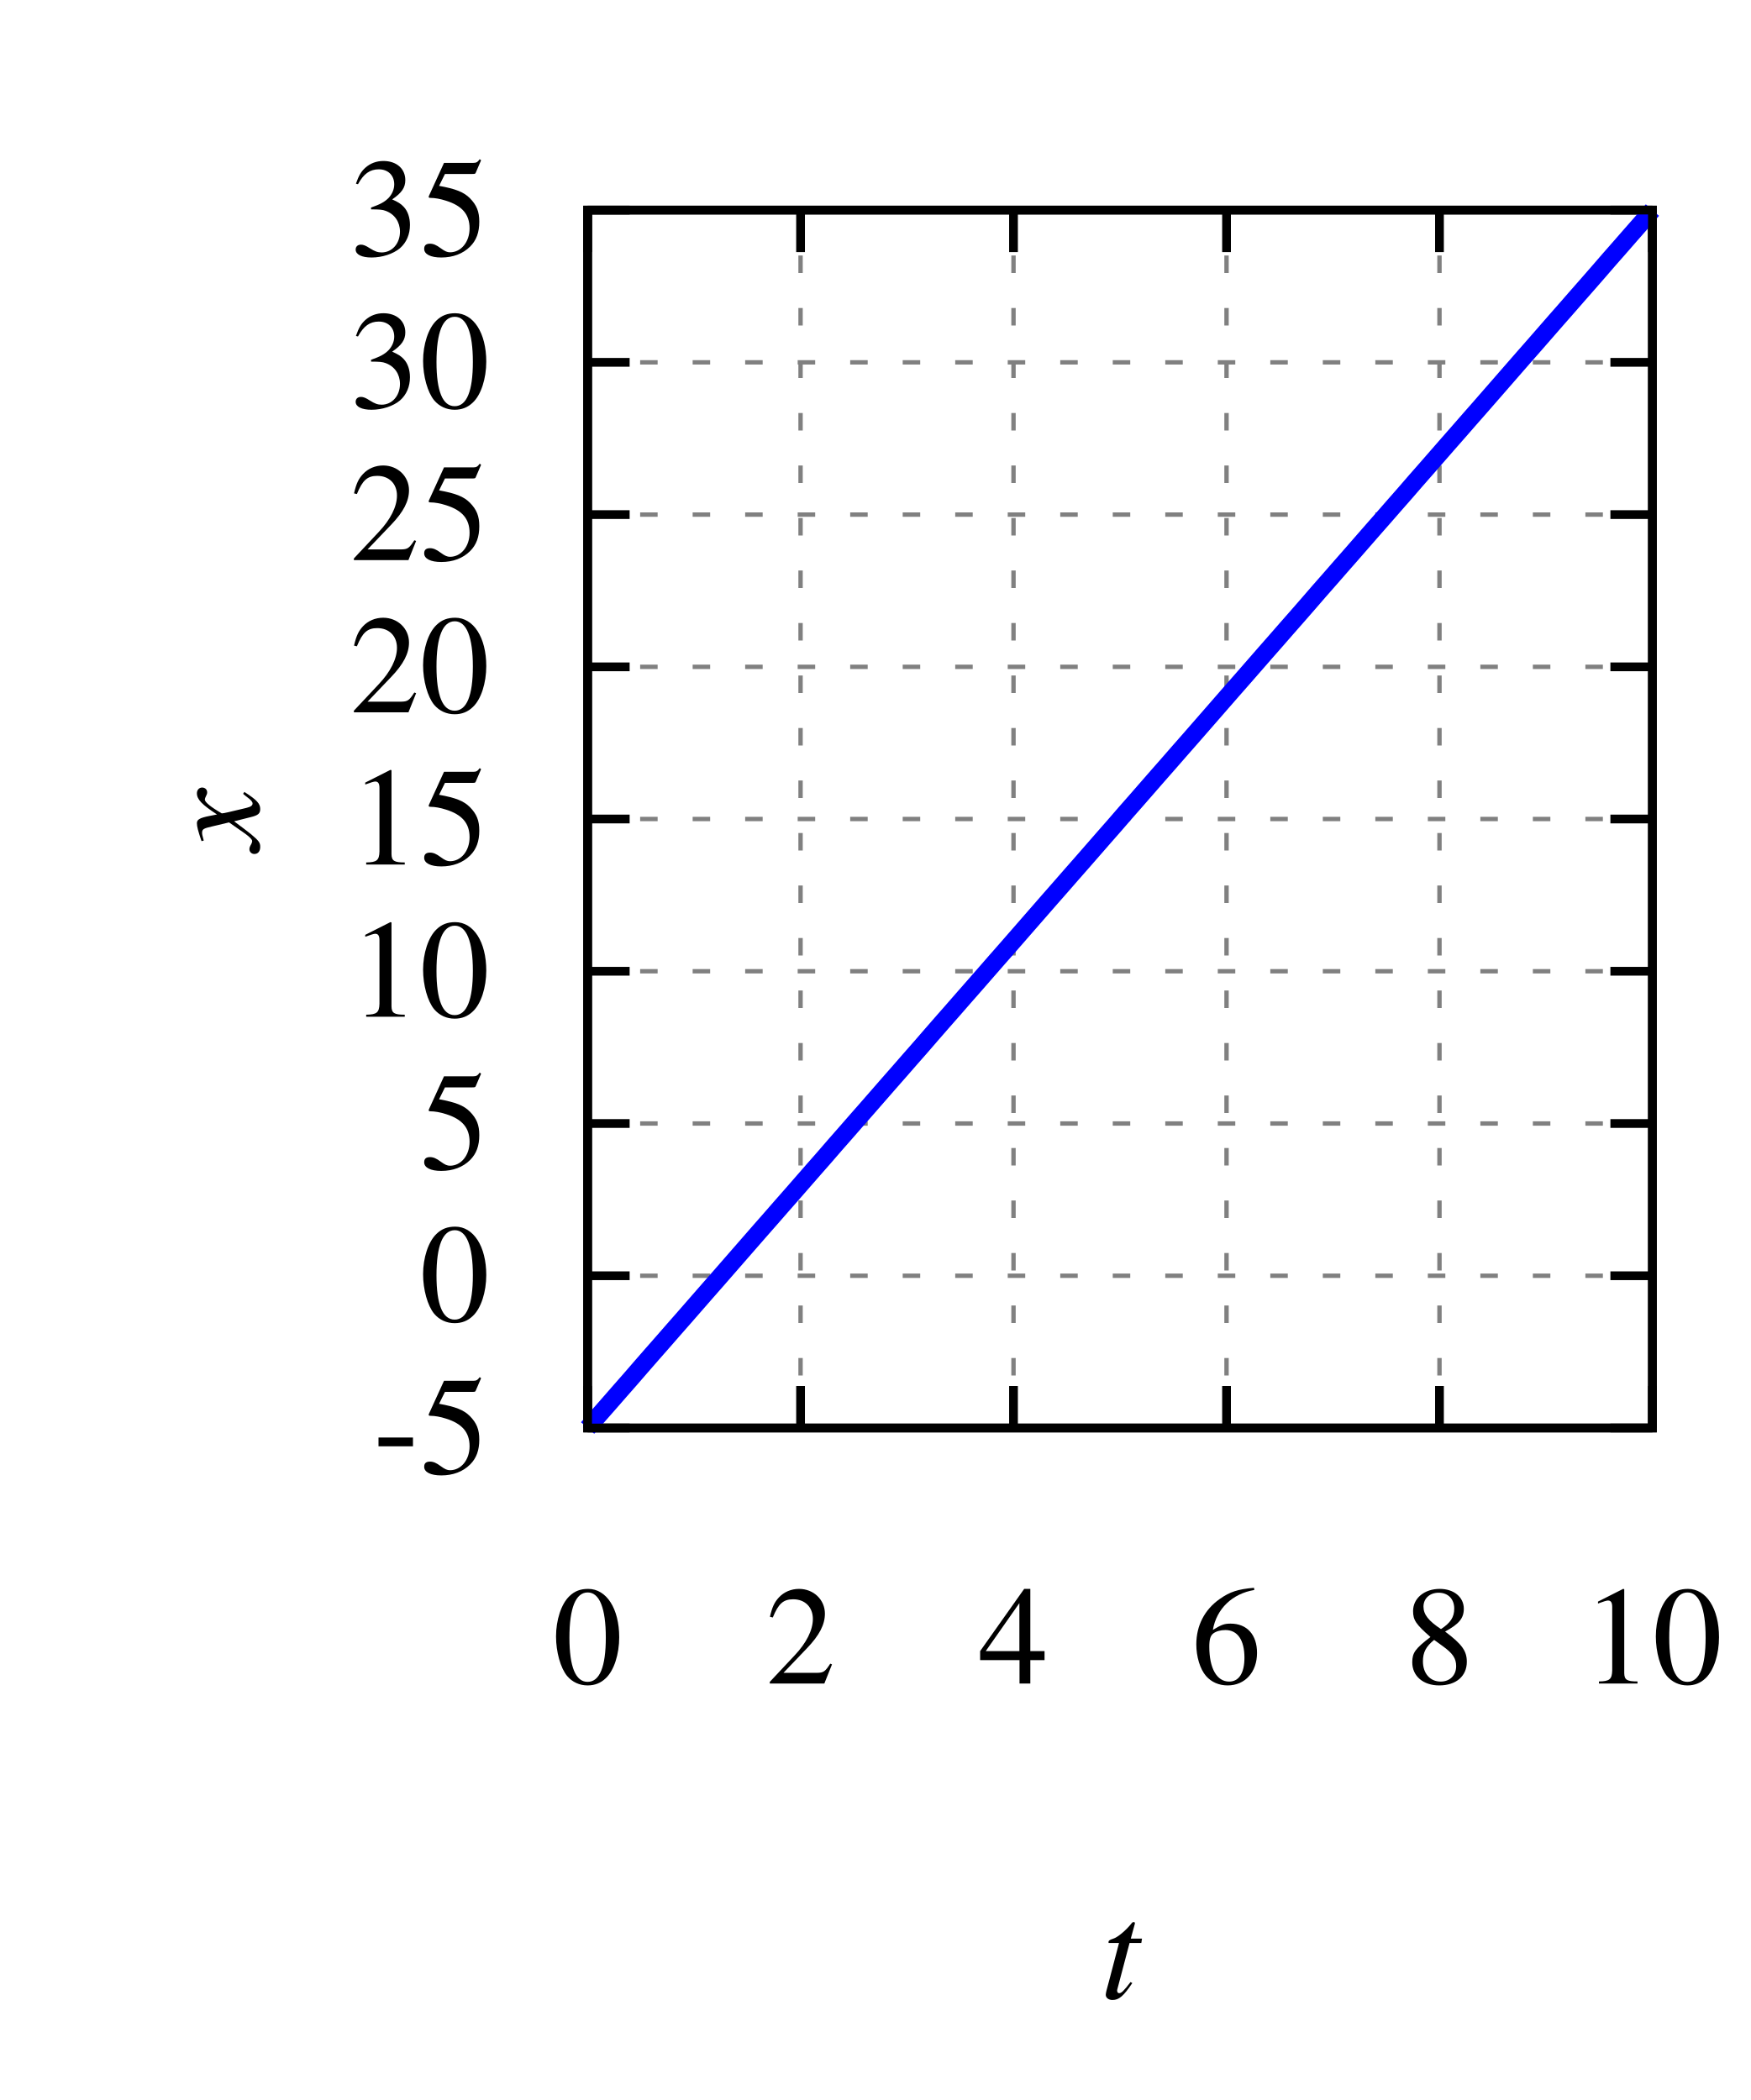
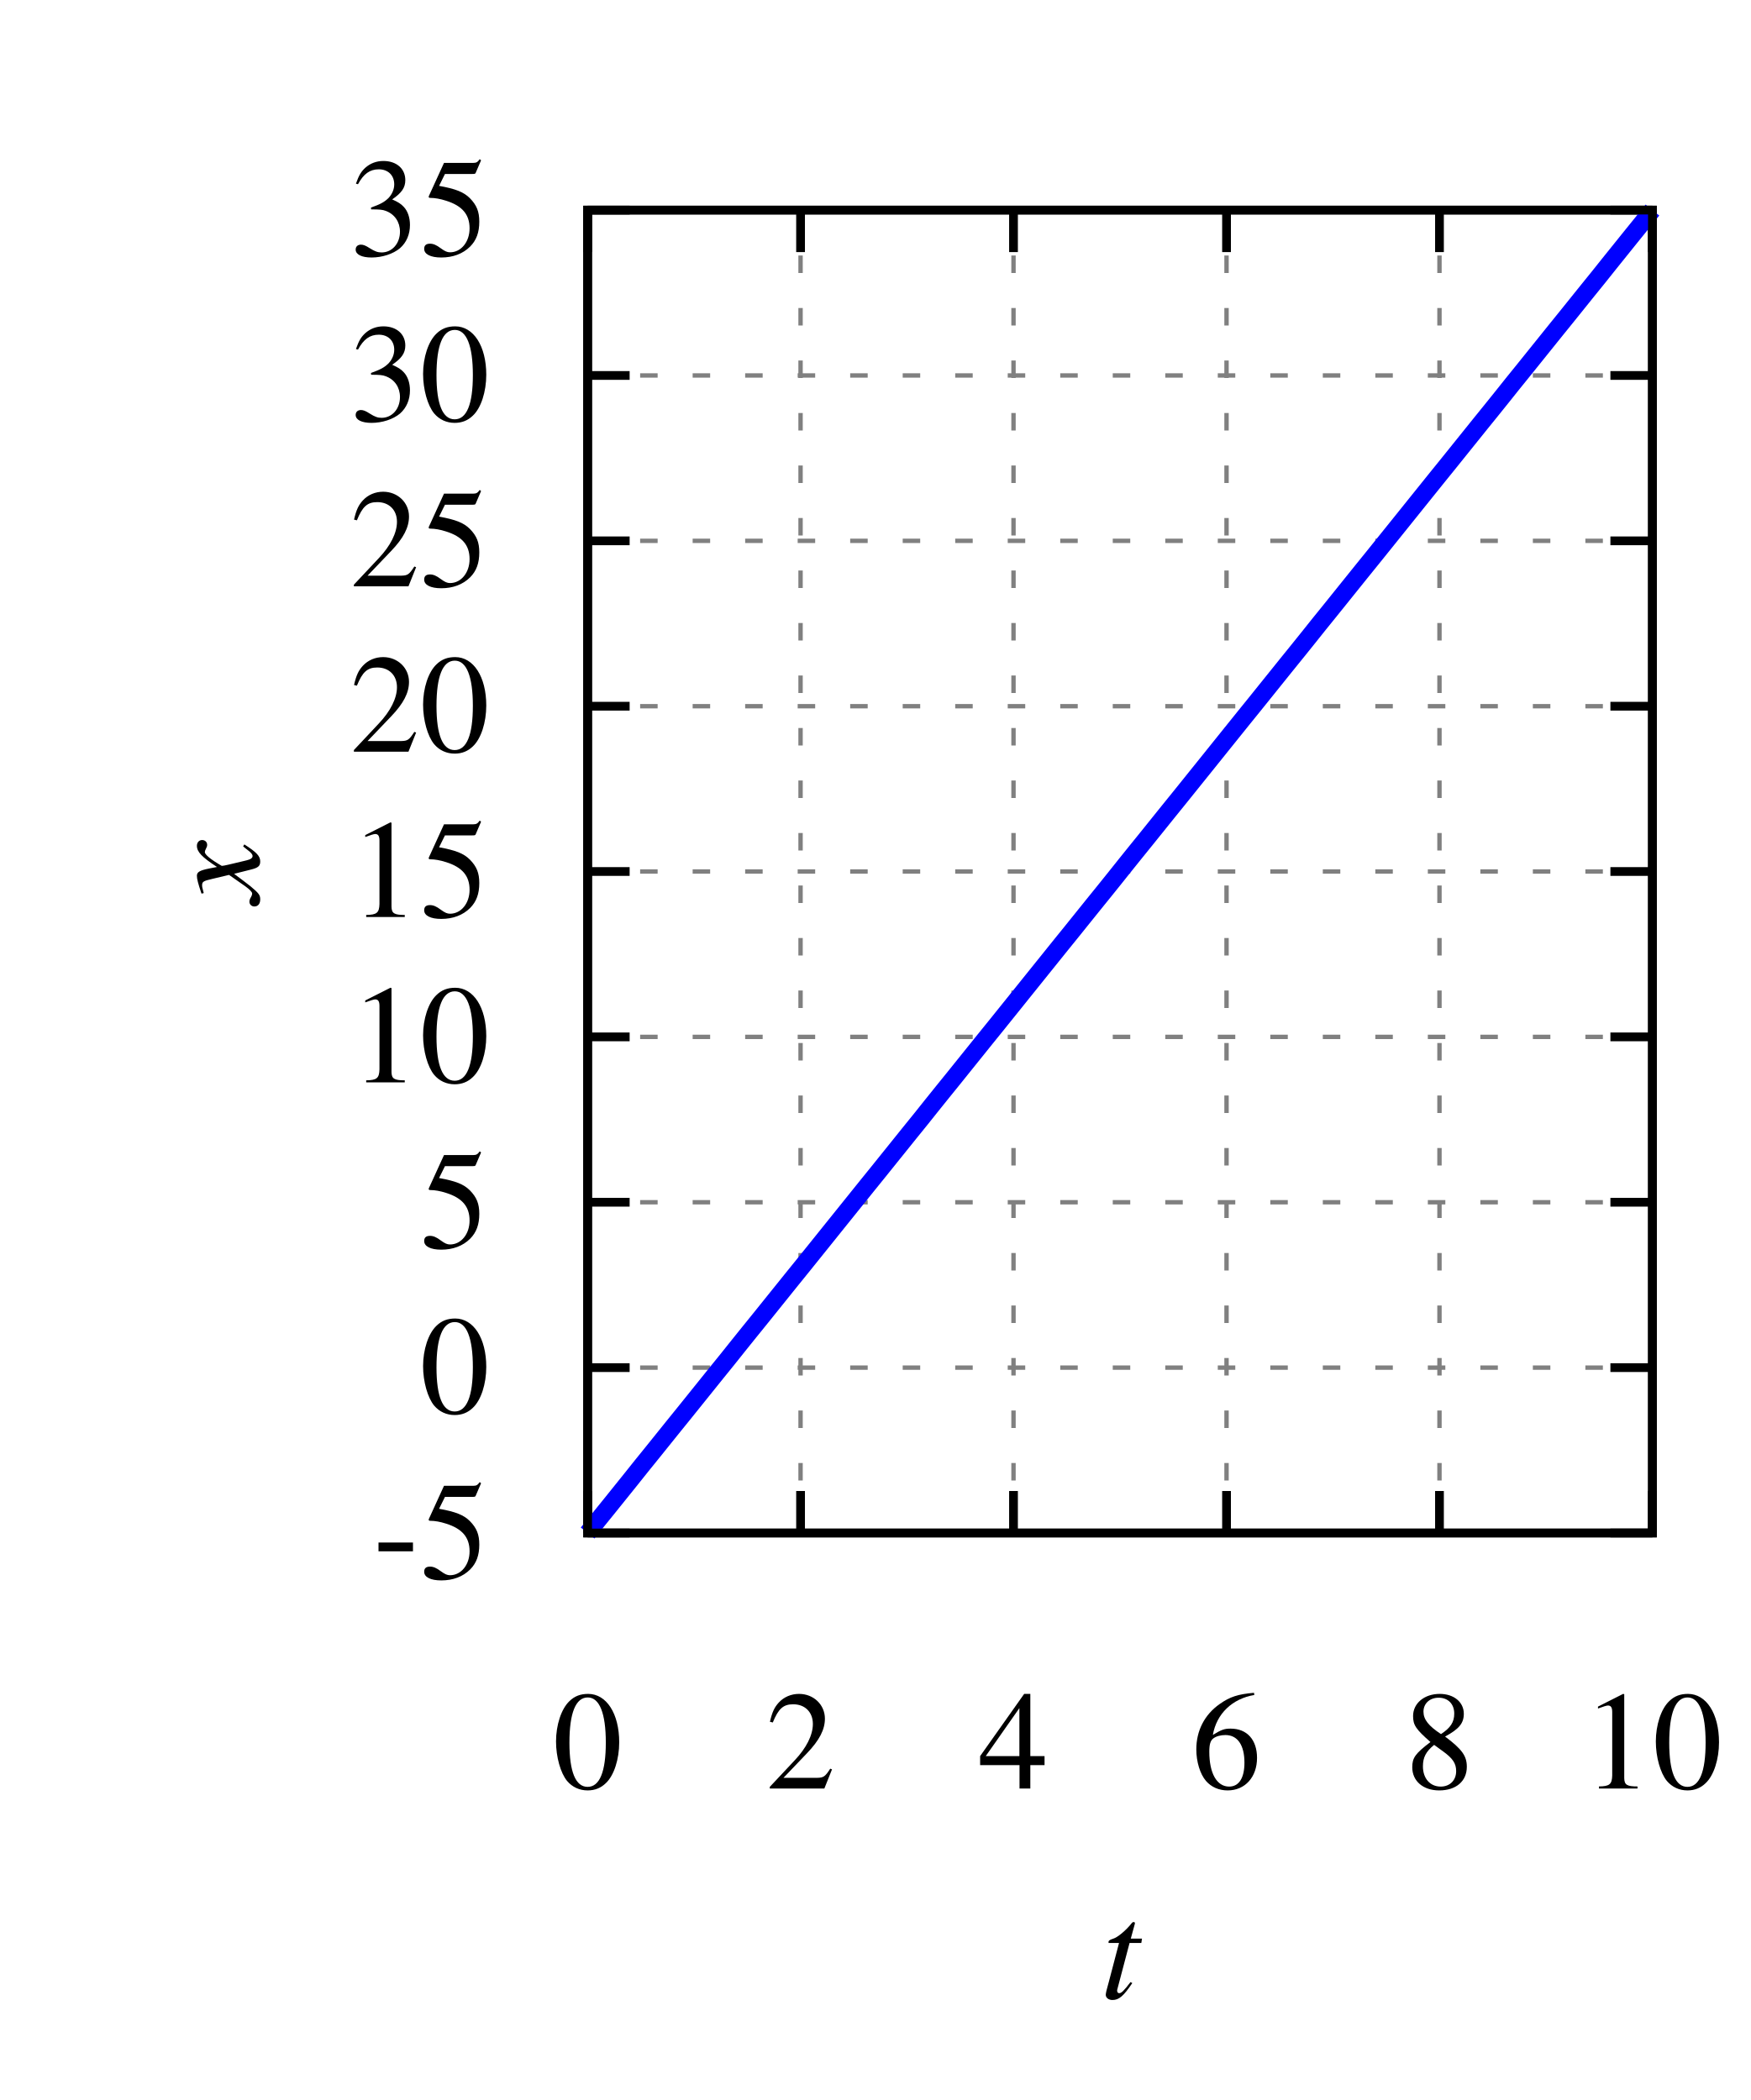
<svg xmlns="http://www.w3.org/2000/svg" xmlns:xlink="http://www.w3.org/1999/xlink" width="200" height="240" viewBox="0 0 200 240">
  <g id="gnuplot_canvas">
    <rect x="0" y="0" width="200" height="240" fill="none" />
    <defs>
      <circle id="gpDot" r="0.5" stroke-width="0.5" stroke="currentColor" />
      <path id="gpPt0" stroke-width="0.167" stroke="currentColor" d="M-1,0 h2 M0,-1 v2" />
      <path id="gpPt1" stroke-width="0.167" stroke="currentColor" d="M-1,-1 L1,1 M1,-1 L-1,1" />
      <path id="gpPt2" stroke-width="0.167" stroke="currentColor" d="M-1,0 L1,0 M0,-1 L0,1 M-1,-1 L1,1 M-1,1 L1,-1" />
      <rect id="gpPt3" stroke-width="0.167" stroke="currentColor" x="-1" y="-1" width="2" height="2" />
      <rect id="gpPt4" stroke-width="0.167" stroke="currentColor" fill="currentColor" x="-1" y="-1" width="2" height="2" />
      <circle id="gpPt5" stroke-width="0.167" stroke="currentColor" cx="0" cy="0" r="1" />
      <use xlink:href="#gpPt5" id="gpPt6" fill="currentColor" stroke="none" />
      <path id="gpPt7" stroke-width="0.167" stroke="currentColor" d="M0,-1.33 L-1.33,0.67 L1.33,0.67 z" />
      <use xlink:href="#gpPt7" id="gpPt8" fill="currentColor" stroke="none" />
      <use xlink:href="#gpPt7" id="gpPt9" stroke="currentColor" transform="rotate(180)" />
      <use xlink:href="#gpPt9" id="gpPt10" fill="currentColor" stroke="none" />
      <use xlink:href="#gpPt3" id="gpPt11" stroke="currentColor" transform="rotate(45)" />
      <use xlink:href="#gpPt11" id="gpPt12" fill="currentColor" stroke="none" />
      <path id="gpPt13" stroke-width="0.167" stroke="currentColor" d="M0,1.330 L1.265,0.411 L0.782,-1.067 L-0.782,-1.076 L-1.265,0.411 z" />
      <use xlink:href="#gpPt13" id="gpPt14" fill="currentColor" stroke="none" />
      <filter id="textbox" filterUnits="objectBoundingBox" x="0" y="0" height="1" width="1">
        <feFlood flood-color="white" flood-opacity="1" result="bgnd" />
        <feComposite in="SourceGraphic" in2="bgnd" operator="atop" />
      </filter>
      <filter id="greybox" filterUnits="objectBoundingBox" x="0" y="0" height="1" width="1">
        <feFlood flood-color="lightgrey" flood-opacity="1" result="grey" />
        <feComposite in="SourceGraphic" in2="grey" operator="atop" />
      </filter>
    </defs>
    <g fill="none" color="white" stroke="currentColor" stroke-width="1.00" stroke-linecap="butt" stroke-linejoin="miter">
</g>
    <g fill="none" color="black" stroke="currentColor" stroke-width="1.00" stroke-linecap="butt" stroke-linejoin="miter">
</g>
    <g fill="none" color="black" stroke="black" stroke-width="0.50" stroke-linecap="butt" stroke-linejoin="miter">
</g>
    <g fill="none" color="gray" stroke="currentColor" stroke-width="0.50" stroke-linecap="butt" stroke-linejoin="miter">
-       <path stroke="gray" stroke-dasharray="2,4" class="gridline" d="M67.14,163.20 L188.80,163.20  " />
-     </g>
-     <g fill="none" color="gray" stroke="gray" stroke-width="1.00" stroke-linecap="butt" stroke-linejoin="miter">
- </g>
-     <g fill="none" color="black" stroke="currentColor" stroke-width="1.00" stroke-linecap="butt" stroke-linejoin="miter">
-       <path stroke="black" d="M67.14,163.20 L71.94,163.20 M188.80,163.20 L184.00,163.20  " />
-       <g transform="translate(55.95,168.40)" stroke="none" fill="black" font-family="Times" font-size="16.00" text-anchor="end">
+       <path stroke="gray" stroke-dasharray="2,4" class="gridline" d="M67.14,175.20 L188.80,175.20  " />
+     </g>
+     <g fill="none" color="gray" stroke="gray" stroke-width="1.00" stroke-linecap="butt" stroke-linejoin="miter">
+ </g>
+     <g fill="none" color="black" stroke="currentColor" stroke-width="1.00" stroke-linecap="butt" stroke-linejoin="miter">
+       <path stroke="black" d="M67.14,175.20 L71.94,175.20 M188.80,175.20 L184.00,175.20  " />
+       <g transform="translate(55.95,180.40)" stroke="none" fill="black" font-family="Times" font-size="16.00" text-anchor="end">
        <text>
          <tspan font-family="Times">-5</tspan>
        </text>
      </g>
    </g>
    <g fill="none" color="black" stroke="currentColor" stroke-width="1.00" stroke-linecap="butt" stroke-linejoin="miter">
</g>
    <g fill="none" color="black" stroke="black" stroke-width="0.50" stroke-linecap="butt" stroke-linejoin="miter">
</g>
    <g fill="none" color="gray" stroke="currentColor" stroke-width="0.50" stroke-linecap="butt" stroke-linejoin="miter">
-       <path stroke="gray" stroke-dasharray="2,4" class="gridline" d="M67.14,145.80 L188.80,145.80  " />
-     </g>
-     <g fill="none" color="gray" stroke="gray" stroke-width="1.00" stroke-linecap="butt" stroke-linejoin="miter">
- </g>
-     <g fill="none" color="black" stroke="currentColor" stroke-width="1.00" stroke-linecap="butt" stroke-linejoin="miter">
-       <path stroke="black" d="M67.14,145.80 L71.94,145.80 M188.80,145.80 L184.00,145.80  " />
-       <g transform="translate(55.95,151.00)" stroke="none" fill="black" font-family="Times" font-size="16.00" text-anchor="end">
+       <path stroke="gray" stroke-dasharray="2,4" class="gridline" d="M67.14,156.30 L188.80,156.30  " />
+     </g>
+     <g fill="none" color="gray" stroke="gray" stroke-width="1.00" stroke-linecap="butt" stroke-linejoin="miter">
+ </g>
+     <g fill="none" color="black" stroke="currentColor" stroke-width="1.00" stroke-linecap="butt" stroke-linejoin="miter">
+       <path stroke="black" d="M67.14,156.30 L71.94,156.30 M188.80,156.30 L184.00,156.30  " />
+       <g transform="translate(55.95,161.50)" stroke="none" fill="black" font-family="Times" font-size="16.00" text-anchor="end">
        <text>
          <tspan font-family="Times"> 0</tspan>
        </text>
      </g>
    </g>
    <g fill="none" color="black" stroke="currentColor" stroke-width="1.00" stroke-linecap="butt" stroke-linejoin="miter">
</g>
    <g fill="none" color="black" stroke="black" stroke-width="0.50" stroke-linecap="butt" stroke-linejoin="miter">
</g>
    <g fill="none" color="gray" stroke="currentColor" stroke-width="0.50" stroke-linecap="butt" stroke-linejoin="miter">
-       <path stroke="gray" stroke-dasharray="2,4" class="gridline" d="M67.14,128.40 L188.80,128.40  " />
-     </g>
-     <g fill="none" color="gray" stroke="gray" stroke-width="1.00" stroke-linecap="butt" stroke-linejoin="miter">
- </g>
-     <g fill="none" color="black" stroke="currentColor" stroke-width="1.00" stroke-linecap="butt" stroke-linejoin="miter">
-       <path stroke="black" d="M67.14,128.40 L71.94,128.40 M188.80,128.40 L184.00,128.40  " />
-       <g transform="translate(55.95,133.60)" stroke="none" fill="black" font-family="Times" font-size="16.00" text-anchor="end">
+       <path stroke="gray" stroke-dasharray="2,4" class="gridline" d="M67.14,137.40 L188.80,137.40  " />
+     </g>
+     <g fill="none" color="gray" stroke="gray" stroke-width="1.00" stroke-linecap="butt" stroke-linejoin="miter">
+ </g>
+     <g fill="none" color="black" stroke="currentColor" stroke-width="1.00" stroke-linecap="butt" stroke-linejoin="miter">
+       <path stroke="black" d="M67.14,137.40 L71.94,137.40 M188.80,137.40 L184.00,137.40  " />
+       <g transform="translate(55.95,142.60)" stroke="none" fill="black" font-family="Times" font-size="16.00" text-anchor="end">
        <text>
          <tspan font-family="Times"> 5</tspan>
        </text>
      </g>
    </g>
    <g fill="none" color="black" stroke="currentColor" stroke-width="1.00" stroke-linecap="butt" stroke-linejoin="miter">
</g>
    <g fill="none" color="black" stroke="black" stroke-width="0.50" stroke-linecap="butt" stroke-linejoin="miter">
</g>
    <g fill="none" color="gray" stroke="currentColor" stroke-width="0.50" stroke-linecap="butt" stroke-linejoin="miter">
-       <path stroke="gray" stroke-dasharray="2,4" class="gridline" d="M67.14,111.00 L188.80,111.00  " />
-     </g>
-     <g fill="none" color="gray" stroke="gray" stroke-width="1.00" stroke-linecap="butt" stroke-linejoin="miter">
- </g>
-     <g fill="none" color="black" stroke="currentColor" stroke-width="1.00" stroke-linecap="butt" stroke-linejoin="miter">
-       <path stroke="black" d="M67.14,111.00 L71.94,111.00 M188.80,111.00 L184.00,111.00  " />
-       <g transform="translate(55.95,116.20)" stroke="none" fill="black" font-family="Times" font-size="16.00" text-anchor="end">
+       <path stroke="gray" stroke-dasharray="2,4" class="gridline" d="M67.14,118.50 L188.80,118.50  " />
+     </g>
+     <g fill="none" color="gray" stroke="gray" stroke-width="1.00" stroke-linecap="butt" stroke-linejoin="miter">
+ </g>
+     <g fill="none" color="black" stroke="currentColor" stroke-width="1.00" stroke-linecap="butt" stroke-linejoin="miter">
+       <path stroke="black" d="M67.14,118.50 L71.94,118.50 M188.80,118.50 L184.00,118.50  " />
+       <g transform="translate(55.95,123.70)" stroke="none" fill="black" font-family="Times" font-size="16.00" text-anchor="end">
        <text>
          <tspan font-family="Times"> 10</tspan>
        </text>
      </g>
    </g>
    <g fill="none" color="black" stroke="currentColor" stroke-width="1.00" stroke-linecap="butt" stroke-linejoin="miter">
</g>
    <g fill="none" color="black" stroke="black" stroke-width="0.50" stroke-linecap="butt" stroke-linejoin="miter">
</g>
    <g fill="none" color="gray" stroke="currentColor" stroke-width="0.50" stroke-linecap="butt" stroke-linejoin="miter">
-       <path stroke="gray" stroke-dasharray="2,4" class="gridline" d="M67.14,93.60 L188.80,93.60  " />
-     </g>
-     <g fill="none" color="gray" stroke="gray" stroke-width="1.00" stroke-linecap="butt" stroke-linejoin="miter">
- </g>
-     <g fill="none" color="black" stroke="currentColor" stroke-width="1.00" stroke-linecap="butt" stroke-linejoin="miter">
-       <path stroke="black" d="M67.14,93.60 L71.94,93.60 M188.80,93.60 L184.00,93.60  " />
-       <g transform="translate(55.95,98.80)" stroke="none" fill="black" font-family="Times" font-size="16.00" text-anchor="end">
+       <path stroke="gray" stroke-dasharray="2,4" class="gridline" d="M67.14,99.60 L188.80,99.60  " />
+     </g>
+     <g fill="none" color="gray" stroke="gray" stroke-width="1.00" stroke-linecap="butt" stroke-linejoin="miter">
+ </g>
+     <g fill="none" color="black" stroke="currentColor" stroke-width="1.00" stroke-linecap="butt" stroke-linejoin="miter">
+       <path stroke="black" d="M67.14,99.60 L71.94,99.60 M188.80,99.60 L184.00,99.60  " />
+       <g transform="translate(55.95,104.80)" stroke="none" fill="black" font-family="Times" font-size="16.00" text-anchor="end">
        <text>
          <tspan font-family="Times"> 15</tspan>
        </text>
      </g>
    </g>
    <g fill="none" color="black" stroke="currentColor" stroke-width="1.00" stroke-linecap="butt" stroke-linejoin="miter">
</g>
    <g fill="none" color="black" stroke="black" stroke-width="0.50" stroke-linecap="butt" stroke-linejoin="miter">
</g>
    <g fill="none" color="gray" stroke="currentColor" stroke-width="0.50" stroke-linecap="butt" stroke-linejoin="miter">
-       <path stroke="gray" stroke-dasharray="2,4" class="gridline" d="M67.14,76.21 L188.80,76.21  " />
-     </g>
-     <g fill="none" color="gray" stroke="gray" stroke-width="1.00" stroke-linecap="butt" stroke-linejoin="miter">
- </g>
-     <g fill="none" color="black" stroke="currentColor" stroke-width="1.00" stroke-linecap="butt" stroke-linejoin="miter">
-       <path stroke="black" d="M67.14,76.21 L71.94,76.21 M188.80,76.21 L184.00,76.21  " />
-       <g transform="translate(55.95,81.41)" stroke="none" fill="black" font-family="Times" font-size="16.00" text-anchor="end">
+       <path stroke="gray" stroke-dasharray="2,4" class="gridline" d="M67.14,80.71 L188.80,80.71  " />
+     </g>
+     <g fill="none" color="gray" stroke="gray" stroke-width="1.00" stroke-linecap="butt" stroke-linejoin="miter">
+ </g>
+     <g fill="none" color="black" stroke="currentColor" stroke-width="1.00" stroke-linecap="butt" stroke-linejoin="miter">
+       <path stroke="black" d="M67.14,80.71 L71.94,80.71 M188.80,80.71 L184.00,80.71  " />
+       <g transform="translate(55.95,85.91)" stroke="none" fill="black" font-family="Times" font-size="16.00" text-anchor="end">
        <text>
          <tspan font-family="Times"> 20</tspan>
        </text>
      </g>
    </g>
    <g fill="none" color="black" stroke="currentColor" stroke-width="1.00" stroke-linecap="butt" stroke-linejoin="miter">
</g>
    <g fill="none" color="black" stroke="black" stroke-width="0.50" stroke-linecap="butt" stroke-linejoin="miter">
</g>
    <g fill="none" color="gray" stroke="currentColor" stroke-width="0.50" stroke-linecap="butt" stroke-linejoin="miter">
-       <path stroke="gray" stroke-dasharray="2,4" class="gridline" d="M67.14,58.81 L188.80,58.81  " />
-     </g>
-     <g fill="none" color="gray" stroke="gray" stroke-width="1.00" stroke-linecap="butt" stroke-linejoin="miter">
- </g>
-     <g fill="none" color="black" stroke="currentColor" stroke-width="1.00" stroke-linecap="butt" stroke-linejoin="miter">
-       <path stroke="black" d="M67.14,58.81 L71.94,58.81 M188.80,58.81 L184.00,58.81  " />
-       <g transform="translate(55.95,64.01)" stroke="none" fill="black" font-family="Times" font-size="16.00" text-anchor="end">
+       <path stroke="gray" stroke-dasharray="2,4" class="gridline" d="M67.14,61.81 L188.80,61.81  " />
+     </g>
+     <g fill="none" color="gray" stroke="gray" stroke-width="1.00" stroke-linecap="butt" stroke-linejoin="miter">
+ </g>
+     <g fill="none" color="black" stroke="currentColor" stroke-width="1.00" stroke-linecap="butt" stroke-linejoin="miter">
+       <path stroke="black" d="M67.14,61.81 L71.94,61.81 M188.80,61.81 L184.00,61.81  " />
+       <g transform="translate(55.95,67.01)" stroke="none" fill="black" font-family="Times" font-size="16.00" text-anchor="end">
        <text>
          <tspan font-family="Times"> 25</tspan>
        </text>
      </g>
    </g>
    <g fill="none" color="black" stroke="currentColor" stroke-width="1.00" stroke-linecap="butt" stroke-linejoin="miter">
</g>
    <g fill="none" color="black" stroke="black" stroke-width="0.50" stroke-linecap="butt" stroke-linejoin="miter">
</g>
    <g fill="none" color="gray" stroke="currentColor" stroke-width="0.50" stroke-linecap="butt" stroke-linejoin="miter">
-       <path stroke="gray" stroke-dasharray="2,4" class="gridline" d="M67.14,41.41 L188.80,41.41  " />
-     </g>
-     <g fill="none" color="gray" stroke="gray" stroke-width="1.00" stroke-linecap="butt" stroke-linejoin="miter">
- </g>
-     <g fill="none" color="black" stroke="currentColor" stroke-width="1.00" stroke-linecap="butt" stroke-linejoin="miter">
-       <path stroke="black" d="M67.14,41.41 L71.94,41.41 M188.80,41.41 L184.00,41.41  " />
-       <g transform="translate(55.95,46.61)" stroke="none" fill="black" font-family="Times" font-size="16.00" text-anchor="end">
+       <path stroke="gray" stroke-dasharray="2,4" class="gridline" d="M67.14,42.91 L188.80,42.91  " />
+     </g>
+     <g fill="none" color="gray" stroke="gray" stroke-width="1.00" stroke-linecap="butt" stroke-linejoin="miter">
+ </g>
+     <g fill="none" color="black" stroke="currentColor" stroke-width="1.00" stroke-linecap="butt" stroke-linejoin="miter">
+       <path stroke="black" d="M67.14,42.91 L71.94,42.91 M188.80,42.91 L184.00,42.91  " />
+       <g transform="translate(55.95,48.11)" stroke="none" fill="black" font-family="Times" font-size="16.00" text-anchor="end">
        <text>
          <tspan font-family="Times"> 30</tspan>
        </text>
      </g>
    </g>
    <g fill="none" color="black" stroke="currentColor" stroke-width="1.00" stroke-linecap="butt" stroke-linejoin="miter">
</g>
    <g fill="none" color="black" stroke="black" stroke-width="0.50" stroke-linecap="butt" stroke-linejoin="miter">
</g>
    <g fill="none" color="gray" stroke="currentColor" stroke-width="0.50" stroke-linecap="butt" stroke-linejoin="miter">
      <path stroke="gray" stroke-dasharray="2,4" class="gridline" d="M67.14,24.01 L188.80,24.01  " />
    </g>
    <g fill="none" color="gray" stroke="gray" stroke-width="1.00" stroke-linecap="butt" stroke-linejoin="miter">
</g>
    <g fill="none" color="black" stroke="currentColor" stroke-width="1.00" stroke-linecap="butt" stroke-linejoin="miter">
      <path stroke="black" d="M67.14,24.01 L71.94,24.01 M188.80,24.01 L184.00,24.01  " />
      <g transform="translate(55.95,29.21)" stroke="none" fill="black" font-family="Times" font-size="16.00" text-anchor="end">
        <text>
          <tspan font-family="Times"> 35</tspan>
        </text>
      </g>
    </g>
    <g fill="none" color="black" stroke="currentColor" stroke-width="1.00" stroke-linecap="butt" stroke-linejoin="miter">
</g>
    <g fill="none" color="black" stroke="black" stroke-width="0.50" stroke-linecap="butt" stroke-linejoin="miter">
</g>
    <g fill="none" color="gray" stroke="currentColor" stroke-width="0.50" stroke-linecap="butt" stroke-linejoin="miter">
-       <path stroke="gray" stroke-dasharray="2,4" class="gridline" d="M67.14,163.20 L67.14,24.01  " />
-     </g>
-     <g fill="none" color="gray" stroke="gray" stroke-width="1.00" stroke-linecap="butt" stroke-linejoin="miter">
- </g>
-     <g fill="none" color="black" stroke="currentColor" stroke-width="1.00" stroke-linecap="butt" stroke-linejoin="miter">
-       <path stroke="black" d="M67.14,163.20 L67.14,158.40 M67.14,24.01 L67.14,28.81  " />
-       <g transform="translate(67.14,192.40)" stroke="none" fill="black" font-family="Times" font-size="16.00" text-anchor="middle">
+       <path stroke="gray" stroke-dasharray="2,4" class="gridline" d="M67.14,175.20 L67.14,24.01  " />
+     </g>
+     <g fill="none" color="gray" stroke="gray" stroke-width="1.00" stroke-linecap="butt" stroke-linejoin="miter">
+ </g>
+     <g fill="none" color="black" stroke="currentColor" stroke-width="1.00" stroke-linecap="butt" stroke-linejoin="miter">
+       <path stroke="black" d="M67.14,175.20 L67.14,170.40 M67.14,24.01 L67.14,28.81  " />
+       <g transform="translate(67.14,204.40)" stroke="none" fill="black" font-family="Times" font-size="16.00" text-anchor="middle">
        <text>
          <tspan font-family="Times"> 0</tspan>
        </text>
      </g>
    </g>
    <g fill="none" color="black" stroke="currentColor" stroke-width="1.00" stroke-linecap="butt" stroke-linejoin="miter">
</g>
    <g fill="none" color="black" stroke="black" stroke-width="0.50" stroke-linecap="butt" stroke-linejoin="miter">
</g>
    <g fill="none" color="gray" stroke="currentColor" stroke-width="0.50" stroke-linecap="butt" stroke-linejoin="miter">
-       <path stroke="gray" stroke-dasharray="2,4" class="gridline" d="M91.47,163.20 L91.47,24.01  " />
-     </g>
-     <g fill="none" color="gray" stroke="gray" stroke-width="1.00" stroke-linecap="butt" stroke-linejoin="miter">
- </g>
-     <g fill="none" color="black" stroke="currentColor" stroke-width="1.00" stroke-linecap="butt" stroke-linejoin="miter">
-       <path stroke="black" d="M91.47,163.20 L91.47,158.40 M91.47,24.01 L91.47,28.81  " />
-       <g transform="translate(91.47,192.40)" stroke="none" fill="black" font-family="Times" font-size="16.00" text-anchor="middle">
+       <path stroke="gray" stroke-dasharray="2,4" class="gridline" d="M91.47,175.20 L91.47,24.01  " />
+     </g>
+     <g fill="none" color="gray" stroke="gray" stroke-width="1.00" stroke-linecap="butt" stroke-linejoin="miter">
+ </g>
+     <g fill="none" color="black" stroke="currentColor" stroke-width="1.00" stroke-linecap="butt" stroke-linejoin="miter">
+       <path stroke="black" d="M91.47,175.20 L91.47,170.40 M91.47,24.01 L91.47,28.81  " />
+       <g transform="translate(91.47,204.40)" stroke="none" fill="black" font-family="Times" font-size="16.00" text-anchor="middle">
        <text>
          <tspan font-family="Times"> 2</tspan>
        </text>
      </g>
    </g>
    <g fill="none" color="black" stroke="currentColor" stroke-width="1.00" stroke-linecap="butt" stroke-linejoin="miter">
</g>
    <g fill="none" color="black" stroke="black" stroke-width="0.50" stroke-linecap="butt" stroke-linejoin="miter">
</g>
    <g fill="none" color="gray" stroke="currentColor" stroke-width="0.50" stroke-linecap="butt" stroke-linejoin="miter">
-       <path stroke="gray" stroke-dasharray="2,4" class="gridline" d="M115.80,163.20 L115.80,36.01 L115.80,24.01  " />
-     </g>
-     <g fill="none" color="gray" stroke="gray" stroke-width="1.00" stroke-linecap="butt" stroke-linejoin="miter">
- </g>
-     <g fill="none" color="black" stroke="currentColor" stroke-width="1.00" stroke-linecap="butt" stroke-linejoin="miter">
-       <path stroke="black" d="M115.80,163.20 L115.80,158.40 M115.80,24.01 L115.80,28.81  " />
-       <g transform="translate(115.80,192.40)" stroke="none" fill="black" font-family="Times" font-size="16.00" text-anchor="middle">
+       <path stroke="gray" stroke-dasharray="2,4" class="gridline" d="M115.80,175.20 L115.80,36.01 L115.80,24.01  " />
+     </g>
+     <g fill="none" color="gray" stroke="gray" stroke-width="1.00" stroke-linecap="butt" stroke-linejoin="miter">
+ </g>
+     <g fill="none" color="black" stroke="currentColor" stroke-width="1.00" stroke-linecap="butt" stroke-linejoin="miter">
+       <path stroke="black" d="M115.80,175.20 L115.80,170.40 M115.80,24.01 L115.80,28.81  " />
+       <g transform="translate(115.80,204.40)" stroke="none" fill="black" font-family="Times" font-size="16.00" text-anchor="middle">
        <text>
          <tspan font-family="Times"> 4</tspan>
        </text>
      </g>
    </g>
    <g fill="none" color="black" stroke="currentColor" stroke-width="1.00" stroke-linecap="butt" stroke-linejoin="miter">
</g>
    <g fill="none" color="black" stroke="black" stroke-width="0.50" stroke-linecap="butt" stroke-linejoin="miter">
</g>
    <g fill="none" color="gray" stroke="currentColor" stroke-width="0.50" stroke-linecap="butt" stroke-linejoin="miter">
-       <path stroke="gray" stroke-dasharray="2,4" class="gridline" d="M140.14,163.20 L140.14,36.01 L140.14,24.01  " />
-     </g>
-     <g fill="none" color="gray" stroke="gray" stroke-width="1.00" stroke-linecap="butt" stroke-linejoin="miter">
- </g>
-     <g fill="none" color="black" stroke="currentColor" stroke-width="1.00" stroke-linecap="butt" stroke-linejoin="miter">
-       <path stroke="black" d="M140.14,163.20 L140.14,158.40 M140.14,24.01 L140.14,28.81  " />
-       <g transform="translate(140.14,192.40)" stroke="none" fill="black" font-family="Times" font-size="16.00" text-anchor="middle">
+       <path stroke="gray" stroke-dasharray="2,4" class="gridline" d="M140.14,175.20 L140.14,36.01 L140.14,24.01  " />
+     </g>
+     <g fill="none" color="gray" stroke="gray" stroke-width="1.00" stroke-linecap="butt" stroke-linejoin="miter">
+ </g>
+     <g fill="none" color="black" stroke="currentColor" stroke-width="1.00" stroke-linecap="butt" stroke-linejoin="miter">
+       <path stroke="black" d="M140.14,175.20 L140.14,170.40 M140.14,24.01 L140.14,28.81  " />
+       <g transform="translate(140.14,204.40)" stroke="none" fill="black" font-family="Times" font-size="16.00" text-anchor="middle">
        <text>
          <tspan font-family="Times"> 6</tspan>
        </text>
      </g>
    </g>
    <g fill="none" color="black" stroke="currentColor" stroke-width="1.00" stroke-linecap="butt" stroke-linejoin="miter">
</g>
    <g fill="none" color="black" stroke="black" stroke-width="0.50" stroke-linecap="butt" stroke-linejoin="miter">
</g>
    <g fill="none" color="gray" stroke="currentColor" stroke-width="0.50" stroke-linecap="butt" stroke-linejoin="miter">
-       <path stroke="gray" stroke-dasharray="2,4" class="gridline" d="M164.47,163.20 L164.47,36.01 L164.47,24.01  " />
-     </g>
-     <g fill="none" color="gray" stroke="gray" stroke-width="1.00" stroke-linecap="butt" stroke-linejoin="miter">
- </g>
-     <g fill="none" color="black" stroke="currentColor" stroke-width="1.00" stroke-linecap="butt" stroke-linejoin="miter">
-       <path stroke="black" d="M164.47,163.20 L164.47,158.40 M164.47,24.01 L164.47,28.81  " />
-       <g transform="translate(164.47,192.40)" stroke="none" fill="black" font-family="Times" font-size="16.00" text-anchor="middle">
+       <path stroke="gray" stroke-dasharray="2,4" class="gridline" d="M164.47,175.20 L164.47,36.01 L164.47,24.01  " />
+     </g>
+     <g fill="none" color="gray" stroke="gray" stroke-width="1.00" stroke-linecap="butt" stroke-linejoin="miter">
+ </g>
+     <g fill="none" color="black" stroke="currentColor" stroke-width="1.00" stroke-linecap="butt" stroke-linejoin="miter">
+       <path stroke="black" d="M164.47,175.20 L164.47,170.40 M164.47,24.01 L164.47,28.81  " />
+       <g transform="translate(164.47,204.40)" stroke="none" fill="black" font-family="Times" font-size="16.00" text-anchor="middle">
        <text>
          <tspan font-family="Times"> 8</tspan>
        </text>
      </g>
    </g>
    <g fill="none" color="black" stroke="currentColor" stroke-width="1.00" stroke-linecap="butt" stroke-linejoin="miter">
</g>
    <g fill="none" color="black" stroke="black" stroke-width="0.50" stroke-linecap="butt" stroke-linejoin="miter">
</g>
    <g fill="none" color="gray" stroke="currentColor" stroke-width="0.50" stroke-linecap="butt" stroke-linejoin="miter">
-       <path stroke="gray" stroke-dasharray="2,4" class="gridline" d="M188.80,163.20 L188.80,24.01  " />
-     </g>
-     <g fill="none" color="gray" stroke="gray" stroke-width="1.00" stroke-linecap="butt" stroke-linejoin="miter">
- </g>
-     <g fill="none" color="black" stroke="currentColor" stroke-width="1.00" stroke-linecap="butt" stroke-linejoin="miter">
-       <path stroke="black" d="M188.80,163.20 L188.80,158.40 M188.80,24.01 L188.80,28.81  " />
-       <g transform="translate(188.80,192.40)" stroke="none" fill="black" font-family="Times" font-size="16.00" text-anchor="middle">
+       <path stroke="gray" stroke-dasharray="2,4" class="gridline" d="M188.80,175.20 L188.80,24.01  " />
+     </g>
+     <g fill="none" color="gray" stroke="gray" stroke-width="1.00" stroke-linecap="butt" stroke-linejoin="miter">
+ </g>
+     <g fill="none" color="black" stroke="currentColor" stroke-width="1.00" stroke-linecap="butt" stroke-linejoin="miter">
+       <path stroke="black" d="M188.80,175.20 L188.80,170.40 M188.80,24.01 L188.80,28.81  " />
+       <g transform="translate(188.80,204.40)" stroke="none" fill="black" font-family="Times" font-size="16.00" text-anchor="middle">
        <text>
          <tspan font-family="Times"> 10</tspan>
        </text>
      </g>
    </g>
    <g fill="none" color="black" stroke="currentColor" stroke-width="1.00" stroke-linecap="butt" stroke-linejoin="miter">
</g>
    <g fill="none" color="black" stroke="currentColor" stroke-width="1.00" stroke-linecap="butt" stroke-linejoin="miter">
-       <path stroke="black" d="M67.14,24.01 L67.14,163.20 L188.80,163.20 L188.80,24.01 L67.14,24.01 Z  " />
-     </g>
-     <g fill="none" color="black" stroke="currentColor" stroke-width="1.00" stroke-linecap="butt" stroke-linejoin="miter">
-       <g transform="translate(29.56,93.61) rotate(270)" stroke="none" fill="black" font-family="Times" font-size="16.00" text-anchor="middle">
+       <path stroke="black" d="M67.14,24.01 L67.14,175.20 L188.80,175.20 L188.80,24.01 L67.14,24.01 Z  " />
+     </g>
+     <g fill="none" color="black" stroke="currentColor" stroke-width="1.00" stroke-linecap="butt" stroke-linejoin="miter">
+       <g transform="translate(29.56,99.61) rotate(270)" stroke="none" fill="black" font-family="Times" font-size="16.00" text-anchor="middle">
        <text>
          <tspan font-family="Times" font-style="italic">x</tspan>
        </text>
      </g>
    </g>
    <g fill="none" color="black" stroke="currentColor" stroke-width="1.00" stroke-linecap="butt" stroke-linejoin="miter">
      <g transform="translate(127.97,228.40)" stroke="none" fill="black" font-family="Times" font-size="16.00" text-anchor="middle">
        <text>
          <tspan font-family="Times" font-style="italic">t</tspan>
        </text>
      </g>
    </g>
    <g fill="none" color="black" stroke="currentColor" stroke-width="1.00" stroke-linecap="butt" stroke-linejoin="miter">
</g>
    <g id="gnuplot_plot_1">
      <g fill="none" color="white" stroke="currentColor" stroke-width="2.00" stroke-linecap="butt" stroke-linejoin="miter">
</g>
      <g fill="none" color="black" stroke="currentColor" stroke-width="2.00" stroke-linecap="butt" stroke-linejoin="miter">
-         <path stroke="rgb(  0,   0, 255)" d="M67.14,163.20 L68.37,161.79 L69.60,160.39 L70.83,158.98 L72.06,157.58 L73.28,156.17 L74.51,154.76 L75.74,153.36   L76.97,151.95 L78.20,150.55 L79.43,149.14 L80.66,147.73 L81.89,146.33 L83.12,144.92 L84.34,143.52 L85.57,142.11   L86.80,140.70 L88.03,139.30 L89.26,137.89 L90.49,136.49 L91.72,135.08 L92.95,133.67 L94.18,132.27 L95.40,130.86   L96.63,129.46 L97.86,128.05 L99.09,126.65 L100.32,125.24 L101.55,123.83 L102.78,122.43 L104.01,121.02 L105.24,119.62   L106.46,118.21 L107.69,116.80 L108.92,115.40 L110.15,113.99 L111.38,112.59 L112.61,111.18 L113.84,109.77 L115.07,108.37   L116.30,106.96 L117.52,105.56 L118.75,104.15 L119.98,102.74 L121.21,101.34 L122.44,99.93 L123.67,98.53 L124.90,97.12   L126.13,95.71 L127.36,94.31 L128.58,92.90 L129.81,91.50 L131.04,90.09 L132.27,88.68 L133.50,87.28 L134.73,85.87   L135.96,84.47 L137.19,83.06 L138.42,81.65 L139.64,80.25 L140.87,78.84 L142.10,77.44 L143.33,76.03 L144.56,74.62   L145.79,73.22 L147.02,71.81 L148.25,70.41 L149.48,69.00 L150.70,67.59 L151.93,66.19 L153.16,64.78 L154.39,63.38   L155.62,61.97 L156.85,60.56 L158.08,59.16 L159.31,57.75 L160.54,56.35 L161.76,54.94 L162.99,53.54 L164.22,52.13   L165.45,50.72 L166.68,49.32 L167.91,47.91 L169.14,46.51 L170.37,45.10 L171.60,43.69 L172.82,42.29 L174.05,40.88   L175.28,39.48 L176.51,38.07 L177.74,36.66 L178.97,35.26 L180.20,33.85 L181.43,32.45 L182.66,31.04 L183.88,29.63   L185.11,28.23 L186.34,26.82 L187.57,25.42 L188.80,24.01  " />
+         <path stroke="rgb(  0,   0, 255)" d="M67.14,175.20 L68.37,173.67 L69.60,172.15 L70.83,170.62 L72.06,169.09 L73.28,167.56 L74.51,166.04 L75.74,164.51   L76.97,162.98 L78.20,161.46 L79.43,159.93 L80.66,158.40 L81.89,156.87 L83.12,155.35 L84.34,153.82 L85.57,152.29   L86.80,150.77 L88.03,149.24 L89.26,147.71 L90.49,146.18 L91.72,144.66 L92.95,143.13 L94.18,141.60 L95.40,140.08   L96.63,138.55 L97.86,137.02 L99.09,135.49 L100.32,133.97 L101.55,132.44 L102.78,130.91 L104.01,129.38 L105.24,127.86   L106.46,126.33 L107.69,124.80 L108.92,123.28 L110.15,121.75 L111.38,120.22 L112.61,118.69 L113.84,117.17 L115.07,115.64   L116.30,114.11 L117.52,112.59 L118.75,111.06 L119.98,109.53 L121.21,108.00 L122.44,106.48 L123.67,104.95 L124.90,103.42   L126.13,101.90 L127.36,100.37 L128.58,98.84 L129.81,97.31 L131.04,95.79 L132.27,94.26 L133.50,92.73 L134.73,91.21   L135.96,89.68 L137.19,88.15 L138.42,86.62 L139.64,85.10 L140.87,83.57 L142.10,82.04 L143.33,80.52 L144.56,78.99   L145.79,77.46 L147.02,75.93 L148.25,74.41 L149.48,72.88 L150.70,71.35 L151.93,69.83 L153.16,68.30 L154.39,66.77   L155.62,65.24 L156.85,63.72 L158.08,62.19 L159.31,60.66 L160.54,59.13 L161.76,57.61 L162.99,56.08 L164.22,54.55   L165.45,53.03 L166.68,51.50 L167.91,49.97 L169.14,48.44 L170.37,46.92 L171.60,45.39 L172.82,43.86 L174.05,42.34   L175.28,40.81 L176.51,39.28 L177.74,37.75 L178.97,36.23 L180.20,34.70 L181.43,33.17 L182.66,31.65 L183.88,30.12   L185.11,28.59 L186.34,27.06 L187.57,25.54 L188.80,24.01  " />
      </g>
    </g>
    <g fill="none" color="black" stroke="currentColor" stroke-width="2.00" stroke-linecap="butt" stroke-linejoin="miter">
</g>
    <g fill="none" color="black" stroke="black" stroke-width="1.00" stroke-linecap="butt" stroke-linejoin="miter">
</g>
    <g fill="none" color="black" stroke="currentColor" stroke-width="1.00" stroke-linecap="butt" stroke-linejoin="miter">
-       <path stroke="black" d="M67.14,24.01 L67.14,163.20 L188.80,163.20 L188.80,24.01 L67.14,24.01 Z  " />
+       <path stroke="black" d="M67.14,24.01 L67.14,175.20 L188.80,175.20 L188.80,24.01 L67.14,24.01 Z  " />
    </g>
    <g fill="none" color="black" stroke="currentColor" stroke-width="1.00" stroke-linecap="butt" stroke-linejoin="miter">
</g>
  </g>
</svg>
